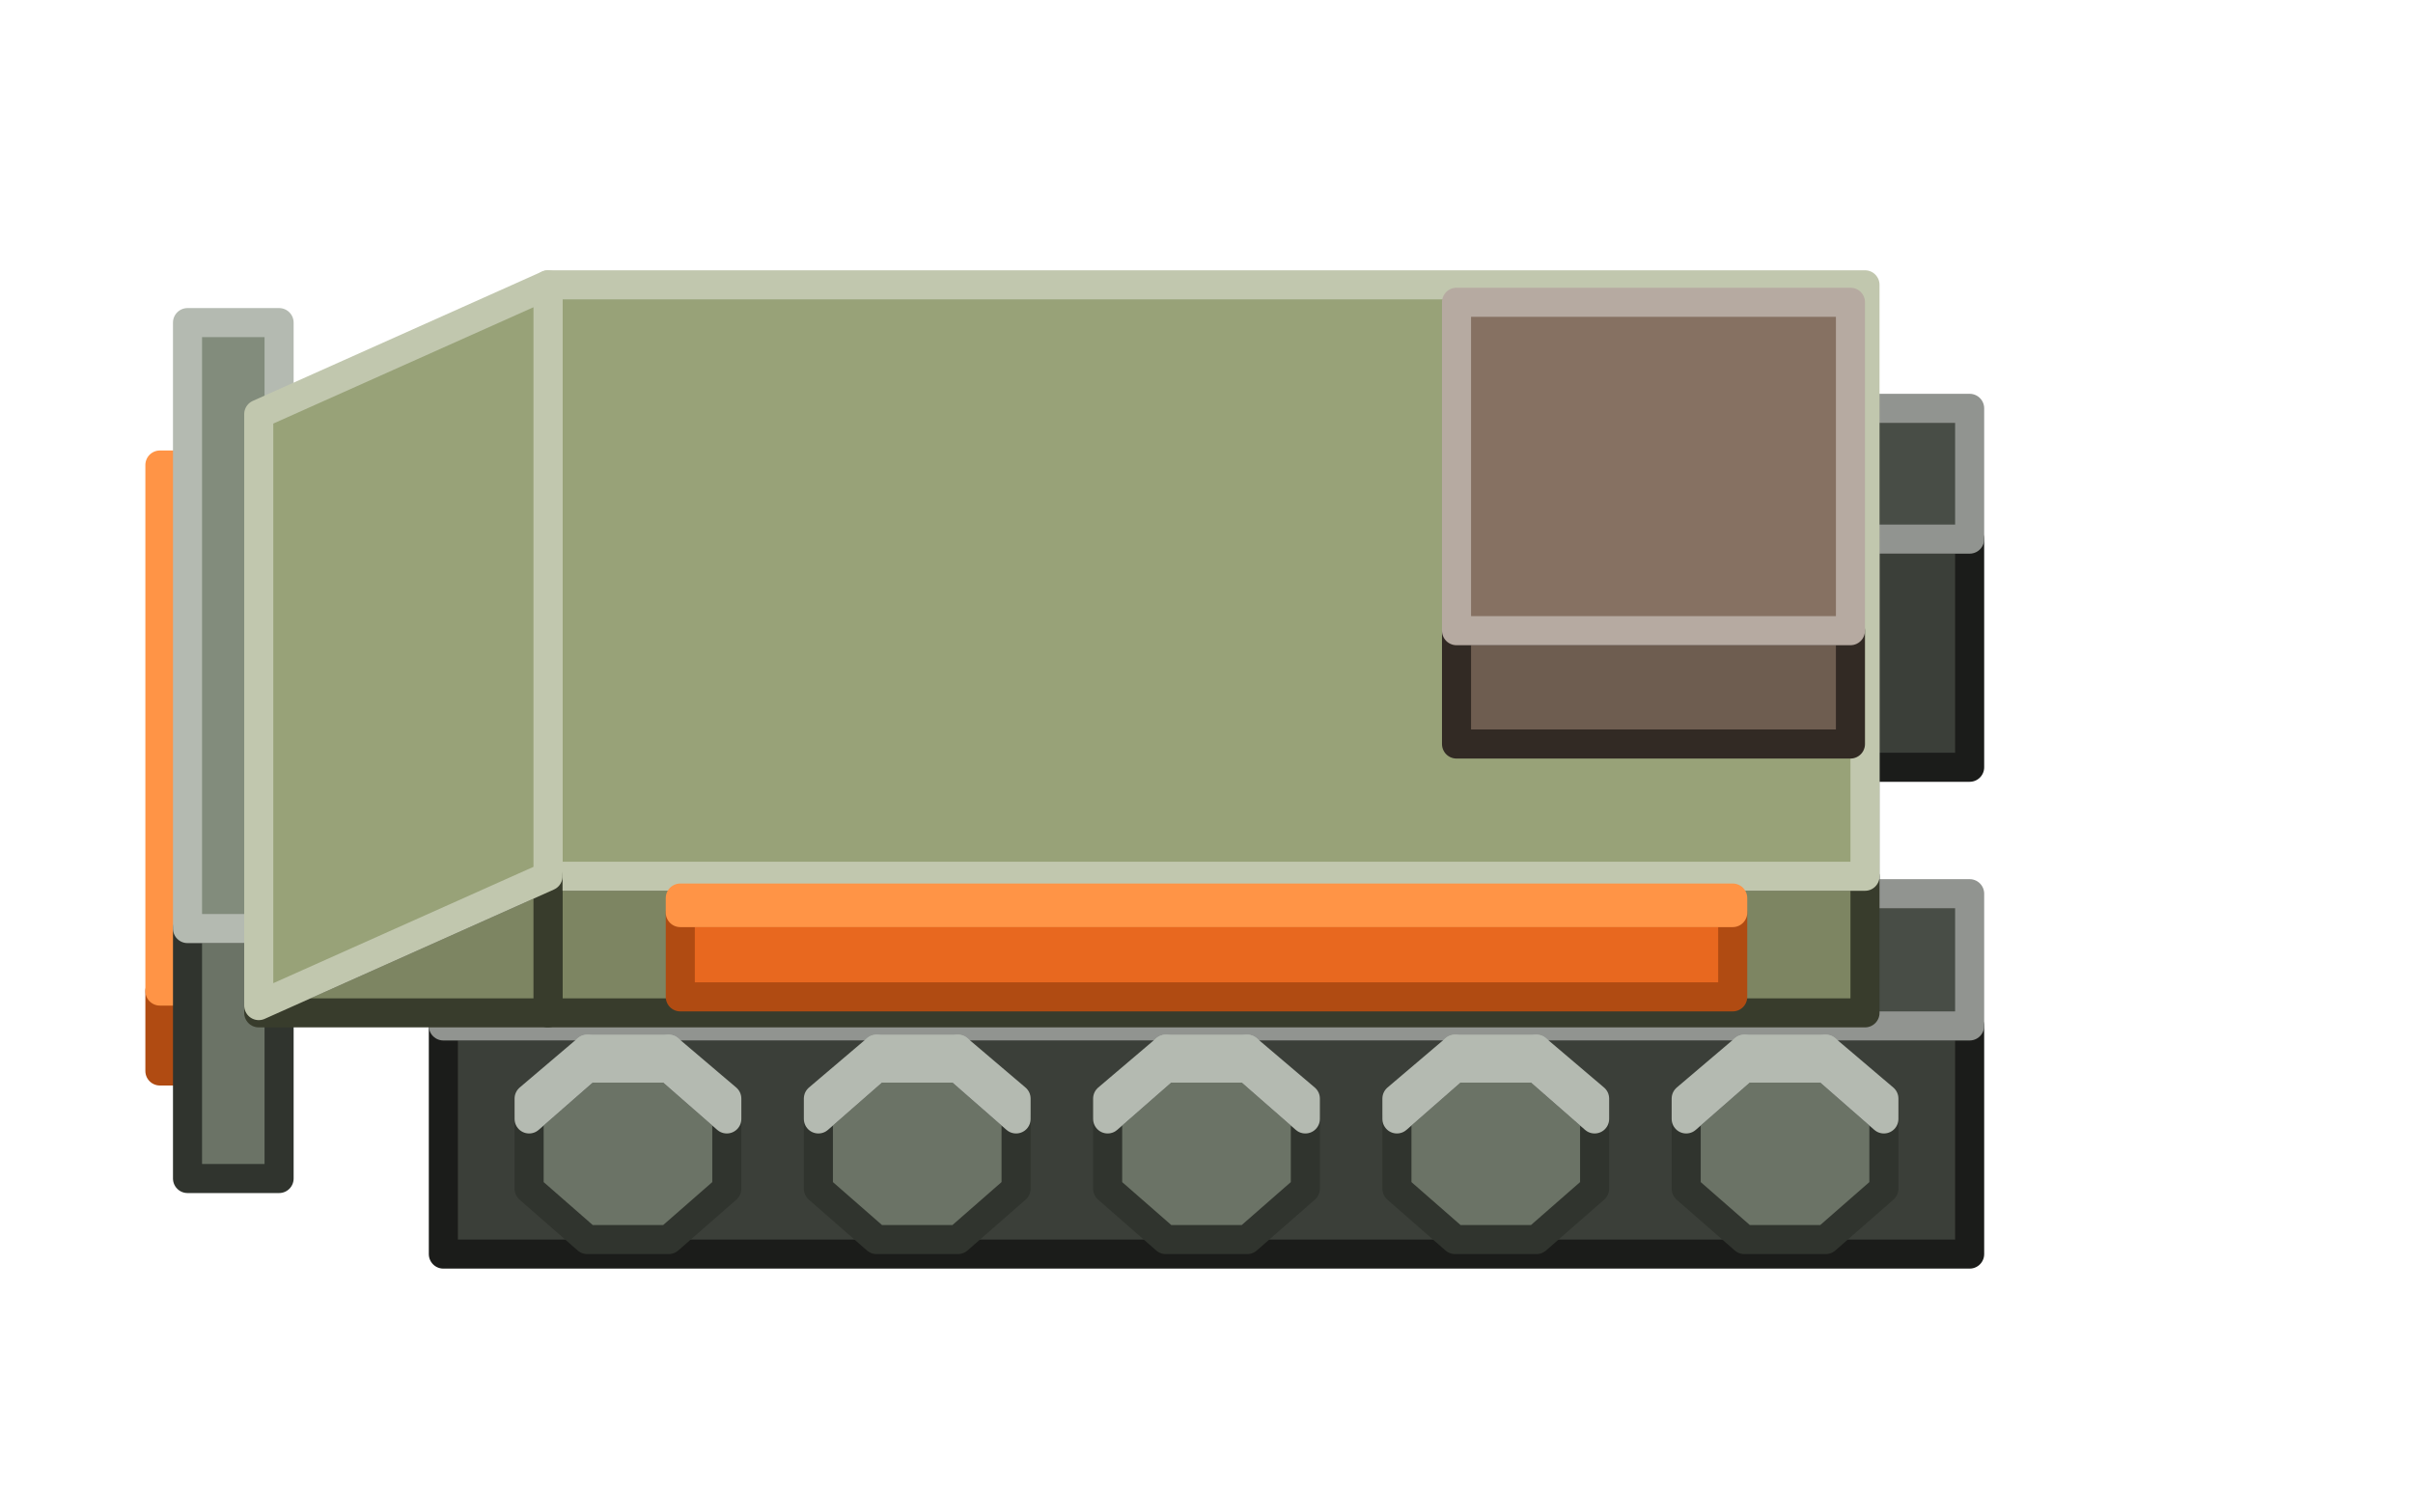
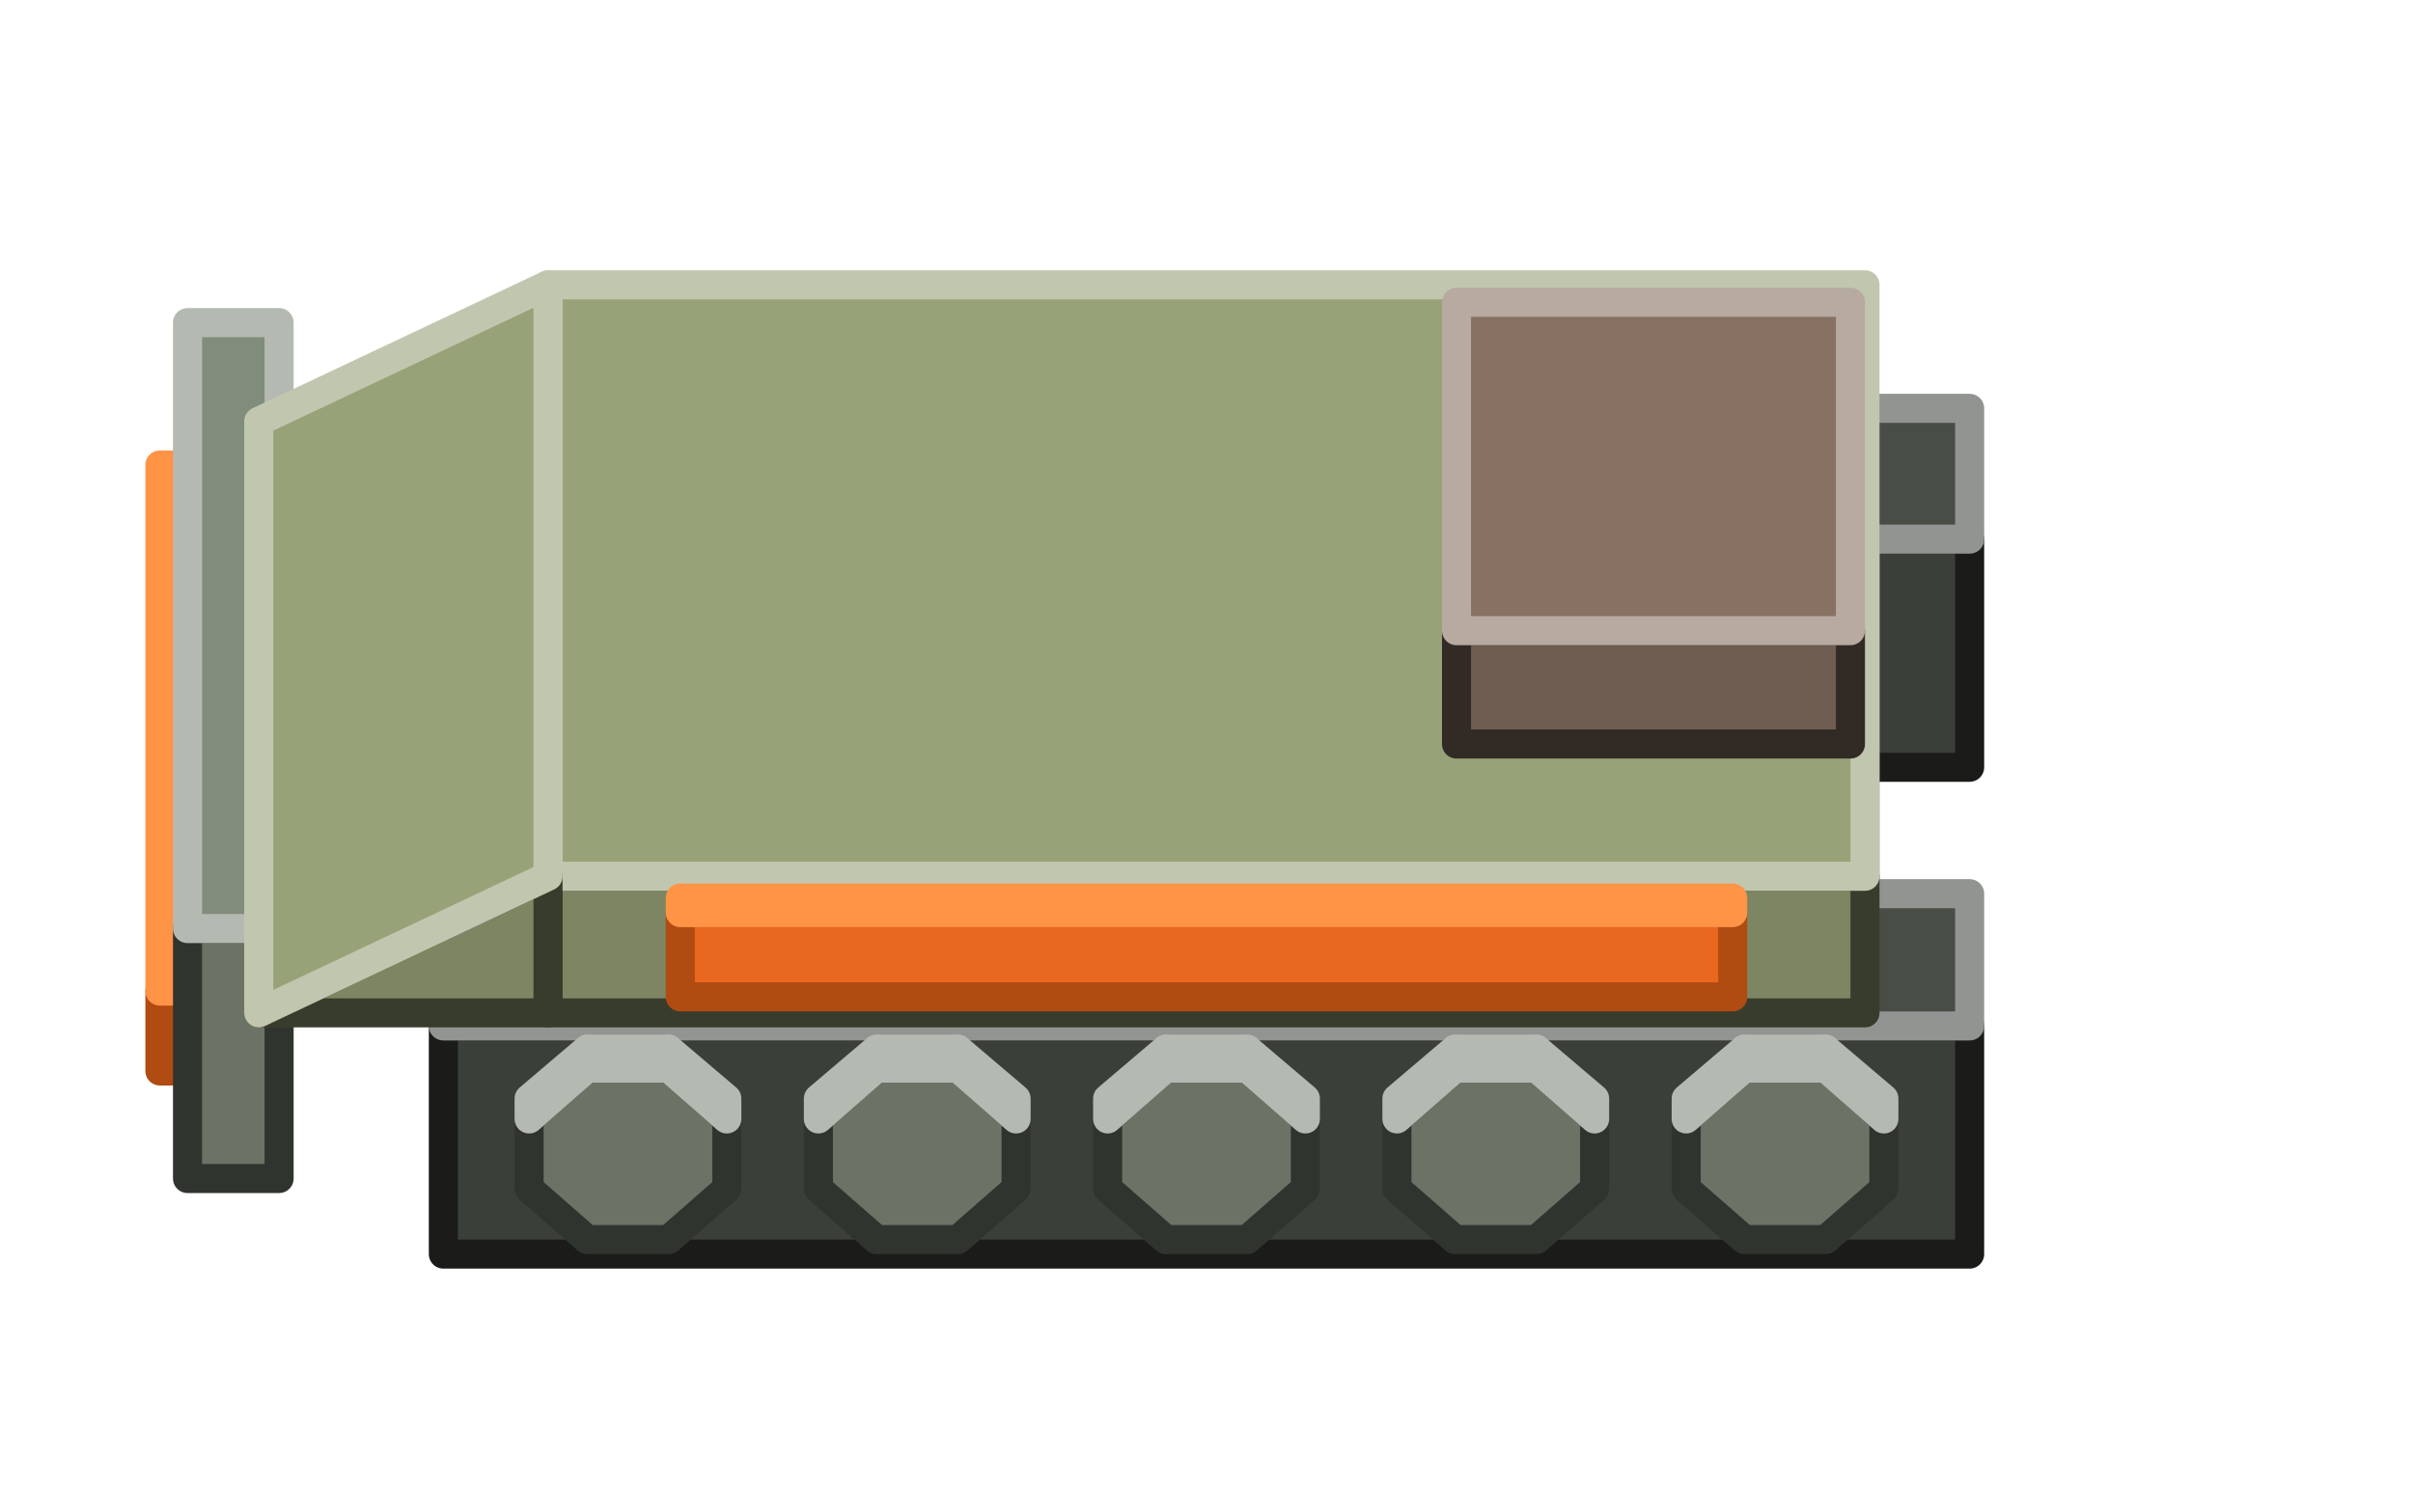
<svg xmlns="http://www.w3.org/2000/svg" width="166" height="104" viewBox="0 0 166 104">
  <g stroke-width="2" stroke-linejoin="round">
    <polygon points="120,29.6 116,33.1 116,37.9 120,41.4 125.6,41.4 129.6,37.9 129.6,33.1 125.6,29.6" fill="#6B7366" stroke="#30342E" />
    <polygon points="120,29.6 116,33.1 116,31.7 120,28.3" fill="#828C7C" stroke="#B4BAB1" />
    <polygon points="129.6,33.1 125.6,29.6 125.6,28.3 129.6,31.7" fill="#6B7366" stroke="#B4BAB1" />
    <polygon points="125.6,29.6 120,29.6 120,28.3 125.6,28.3" fill="#828C7C" stroke="#B4BAB1" />
    <polygon points="100.1,29.6 96.1,33.1 96.1,37.9 100.1,41.4 105.7,41.4 109.7,37.9 109.7,33.1 105.7,29.6" fill="#6B7366" stroke="#30342E" />
    <polygon points="100.1,29.6 96.1,33.1 96.1,31.7 100.1,28.3" fill="#828C7C" stroke="#B4BAB1" />
    <polygon points="109.7,33.1 105.7,29.6 105.7,28.3 109.7,31.7" fill="#6B7366" stroke="#B4BAB1" />
    <polygon points="105.7,29.6 100.1,29.6 100.1,28.3 105.7,28.3" fill="#828C7C" stroke="#B4BAB1" />
    <polygon points="80.2,29.6 76.2,33.1 76.2,37.9 80.2,41.4 85.8,41.4 89.8,37.9 89.8,33.1 85.8,29.6" fill="#6B7366" stroke="#30342E" />
    <polygon points="80.2,29.6 76.2,33.1 76.2,31.7 80.2,28.3" fill="#828C7C" stroke="#B4BAB1" />
    <polygon points="89.8,33.1 85.8,29.6 85.8,28.3 89.8,31.7" fill="#6B7366" stroke="#B4BAB1" />
    <polygon points="85.8,29.6 80.2,29.6 80.2,28.3 85.8,28.3" fill="#828C7C" stroke="#B4BAB1" />
    <polygon points="60.3,29.6 56.3,33.1 56.3,37.9 60.3,41.4 65.9,41.4 69.9,37.9 69.9,33.1 65.9,29.6" fill="#6B7366" stroke="#30342E" />
    <polygon points="60.3,29.6 56.3,33.1 56.3,31.7 60.3,28.3" fill="#828C7C" stroke="#B4BAB1" />
    <polygon points="69.9,33.1 65.9,29.6 65.9,28.3 69.9,31.7" fill="#6B7366" stroke="#B4BAB1" />
    <polygon points="65.9,29.6 60.3,29.6 60.3,28.3 65.9,28.3" fill="#828C7C" stroke="#B4BAB1" />
    <polygon points="40.4,29.6 36.4,33.1 36.4,37.9 40.4,41.4 46,41.4 50,37.9 50,33.1 46,29.6" fill="#6B7366" stroke="#30342E" />
    <polygon points="40.4,29.6 36.4,33.1 36.4,31.7 40.4,28.3" fill="#828C7C" stroke="#B4BAB1" />
    <polygon points="50,33.1 46,29.6 46,28.3 50,31.7" fill="#6B7366" stroke="#B4BAB1" />
    <polygon points="46,29.6 40.4,29.6 40.4,28.3 46,28.3" fill="#828C7C" stroke="#B4BAB1" />
    <polygon points="135.5,52.8 30.5,52.8 30.5,37.1 135.5,37.1" fill="#3B3F39" stroke="#1B1C1A" />
    <polygon points="30.5,28.1 135.5,28.1 135.5,37.1 30.5,37.1" fill="#484D46" stroke="#919490" />
    <polygon points="119.2,27 46.8,27 46.8,21.1 119.2,21.1" fill="#E8681F" stroke="#B04B12" />
    <polygon points="46.8,20.2 119.2,20.2 119.2,21.1 46.8,21.1" fill="#FF9446" stroke="#FF9446" />
    <polygon points="128.3,74.9 37.7,74.9 37.7,61.5 128.3,61.5" fill="#3B3F39" stroke="#1B1C1A" />
    <polygon points="37.7,37.1 128.3,37.1 128.3,61.5 37.7,61.5" fill="#484D46" stroke="#919490" />
    <polygon points="12.9,73.7 11,73.7 11,68.2 12.9,68.2" fill="#E8681F" stroke="#B04B12" />
    <polygon points="11,32 12.9,32 12.9,68.2 11,68.2" fill="#FF9446" stroke="#FF9446" />
    <polygon points="19.2,81.1 12.9,81.1 12.9,63.9 19.2,63.9" fill="#6B7366" stroke="#30342E" />
    <polygon points="12.9,22.2 19.2,22.2 19.2,63.9 12.9,63.9" fill="#828C7C" stroke="#B4BAB1" />
    <polygon points="135.5,86.3 30.5,86.3 30.5,70.6 135.5,70.6" fill="#3B3F39" stroke="#1B1C1A" />
    <polygon points="30.5,61.5 135.5,61.5 135.5,70.6 30.5,70.6" fill="#484D46" stroke="#919490" />
    <polygon points="128.3,69.7 37.7,69.7 37.7,60.3 128.3,60.3" fill="#7D8562" stroke="#383C2C" />
    <polygon points="37.7,19.6 128.3,19.6 128.3,60.3 37.7,60.3" fill="#98A278" stroke="#C1C7AE" />
-     <polygon points="37.7,69.7 17.8,69.7 17.8,69.2 37.7,60.3" fill="#7D8562" stroke="#383C2C" />
-     <polygon points="17.8,28.5 37.7,19.6 37.7,60.3 17.8,69.2" fill="#98A278" stroke="#C1C7AE" />
+     <polygon points="37.7,69.7 17.8,69.7 37.7,60.3" fill="#7D8562" stroke="#383C2C" />
+     <polygon points="17.8,29 37.7,19.6 37.7,60.3 17.8,69.7" fill="#98A278" stroke="#C1C7AE" />
    <polygon points="127.3,51.2 100.2,51.2 100.2,43.4 127.3,43.4" fill="#6E5D50" stroke="#322A24" />
    <polygon points="100.2,20.8 127.3,20.8 127.3,43.4 100.2,43.4" fill="#867162" stroke="#B6AAA1" />
    <polygon points="120,73.5 116,77 116,81.8 120,85.3 125.6,85.3 129.6,81.8 129.6,77 125.6,73.5" fill="#6B7366" stroke="#30342E" />
    <polygon points="120,73.5 116,77 116,75.6 120,72.2" fill="#828C7C" stroke="#B4BAB1" />
    <polygon points="129.6,77 125.6,73.5 125.6,72.2 129.6,75.6" fill="#6B7366" stroke="#B4BAB1" />
    <polygon points="125.6,73.5 120,73.5 120,72.2 125.6,72.2" fill="#828C7C" stroke="#B4BAB1" />
    <polygon points="100.1,73.5 96.1,77 96.1,81.8 100.1,85.3 105.7,85.3 109.7,81.8 109.7,77 105.7,73.5" fill="#6B7366" stroke="#30342E" />
    <polygon points="100.1,73.5 96.1,77 96.1,75.6 100.1,72.2" fill="#828C7C" stroke="#B4BAB1" />
    <polygon points="109.7,77 105.7,73.5 105.7,72.2 109.7,75.6" fill="#6B7366" stroke="#B4BAB1" />
    <polygon points="105.7,73.5 100.1,73.5 100.1,72.2 105.7,72.2" fill="#828C7C" stroke="#B4BAB1" />
    <polygon points="80.2,73.5 76.2,77 76.2,81.8 80.2,85.3 85.8,85.3 89.8,81.8 89.8,77 85.8,73.5" fill="#6B7366" stroke="#30342E" />
    <polygon points="80.2,73.5 76.2,77 76.2,75.6 80.2,72.2" fill="#828C7C" stroke="#B4BAB1" />
    <polygon points="89.8,77 85.8,73.5 85.8,72.2 89.8,75.6" fill="#6B7366" stroke="#B4BAB1" />
    <polygon points="85.8,73.5 80.2,73.5 80.2,72.2 85.8,72.2" fill="#828C7C" stroke="#B4BAB1" />
    <polygon points="60.3,73.5 56.3,77 56.3,81.8 60.3,85.3 65.9,85.3 69.9,81.8 69.9,77 65.9,73.5" fill="#6B7366" stroke="#30342E" />
    <polygon points="60.3,73.5 56.3,77 56.3,75.6 60.3,72.2" fill="#828C7C" stroke="#B4BAB1" />
    <polygon points="69.9,77 65.9,73.5 65.9,72.2 69.9,75.6" fill="#6B7366" stroke="#B4BAB1" />
    <polygon points="65.9,73.5 60.3,73.5 60.3,72.2 65.9,72.2" fill="#828C7C" stroke="#B4BAB1" />
    <polygon points="40.4,73.5 36.4,77 36.4,81.8 40.4,85.3 46,85.3 50,81.8 50,77 46,73.5" fill="#6B7366" stroke="#30342E" />
    <polygon points="40.4,73.5 36.4,77 36.4,75.6 40.4,72.2" fill="#828C7C" stroke="#B4BAB1" />
    <polygon points="50,77 46,73.5 46,72.2 50,75.6" fill="#6B7366" stroke="#B4BAB1" />
    <polygon points="46,73.5 40.4,73.5 40.4,72.2 46,72.2" fill="#828C7C" stroke="#B4BAB1" />
    <polygon points="119.2,68.6 46.8,68.6 46.8,62.8 119.2,62.8" fill="#E8681F" stroke="#B04B12" />
    <polygon points="46.8,61.8 119.2,61.8 119.2,62.8 46.8,62.8" fill="#FF9446" stroke="#FF9446" />
  </g>
</svg>
